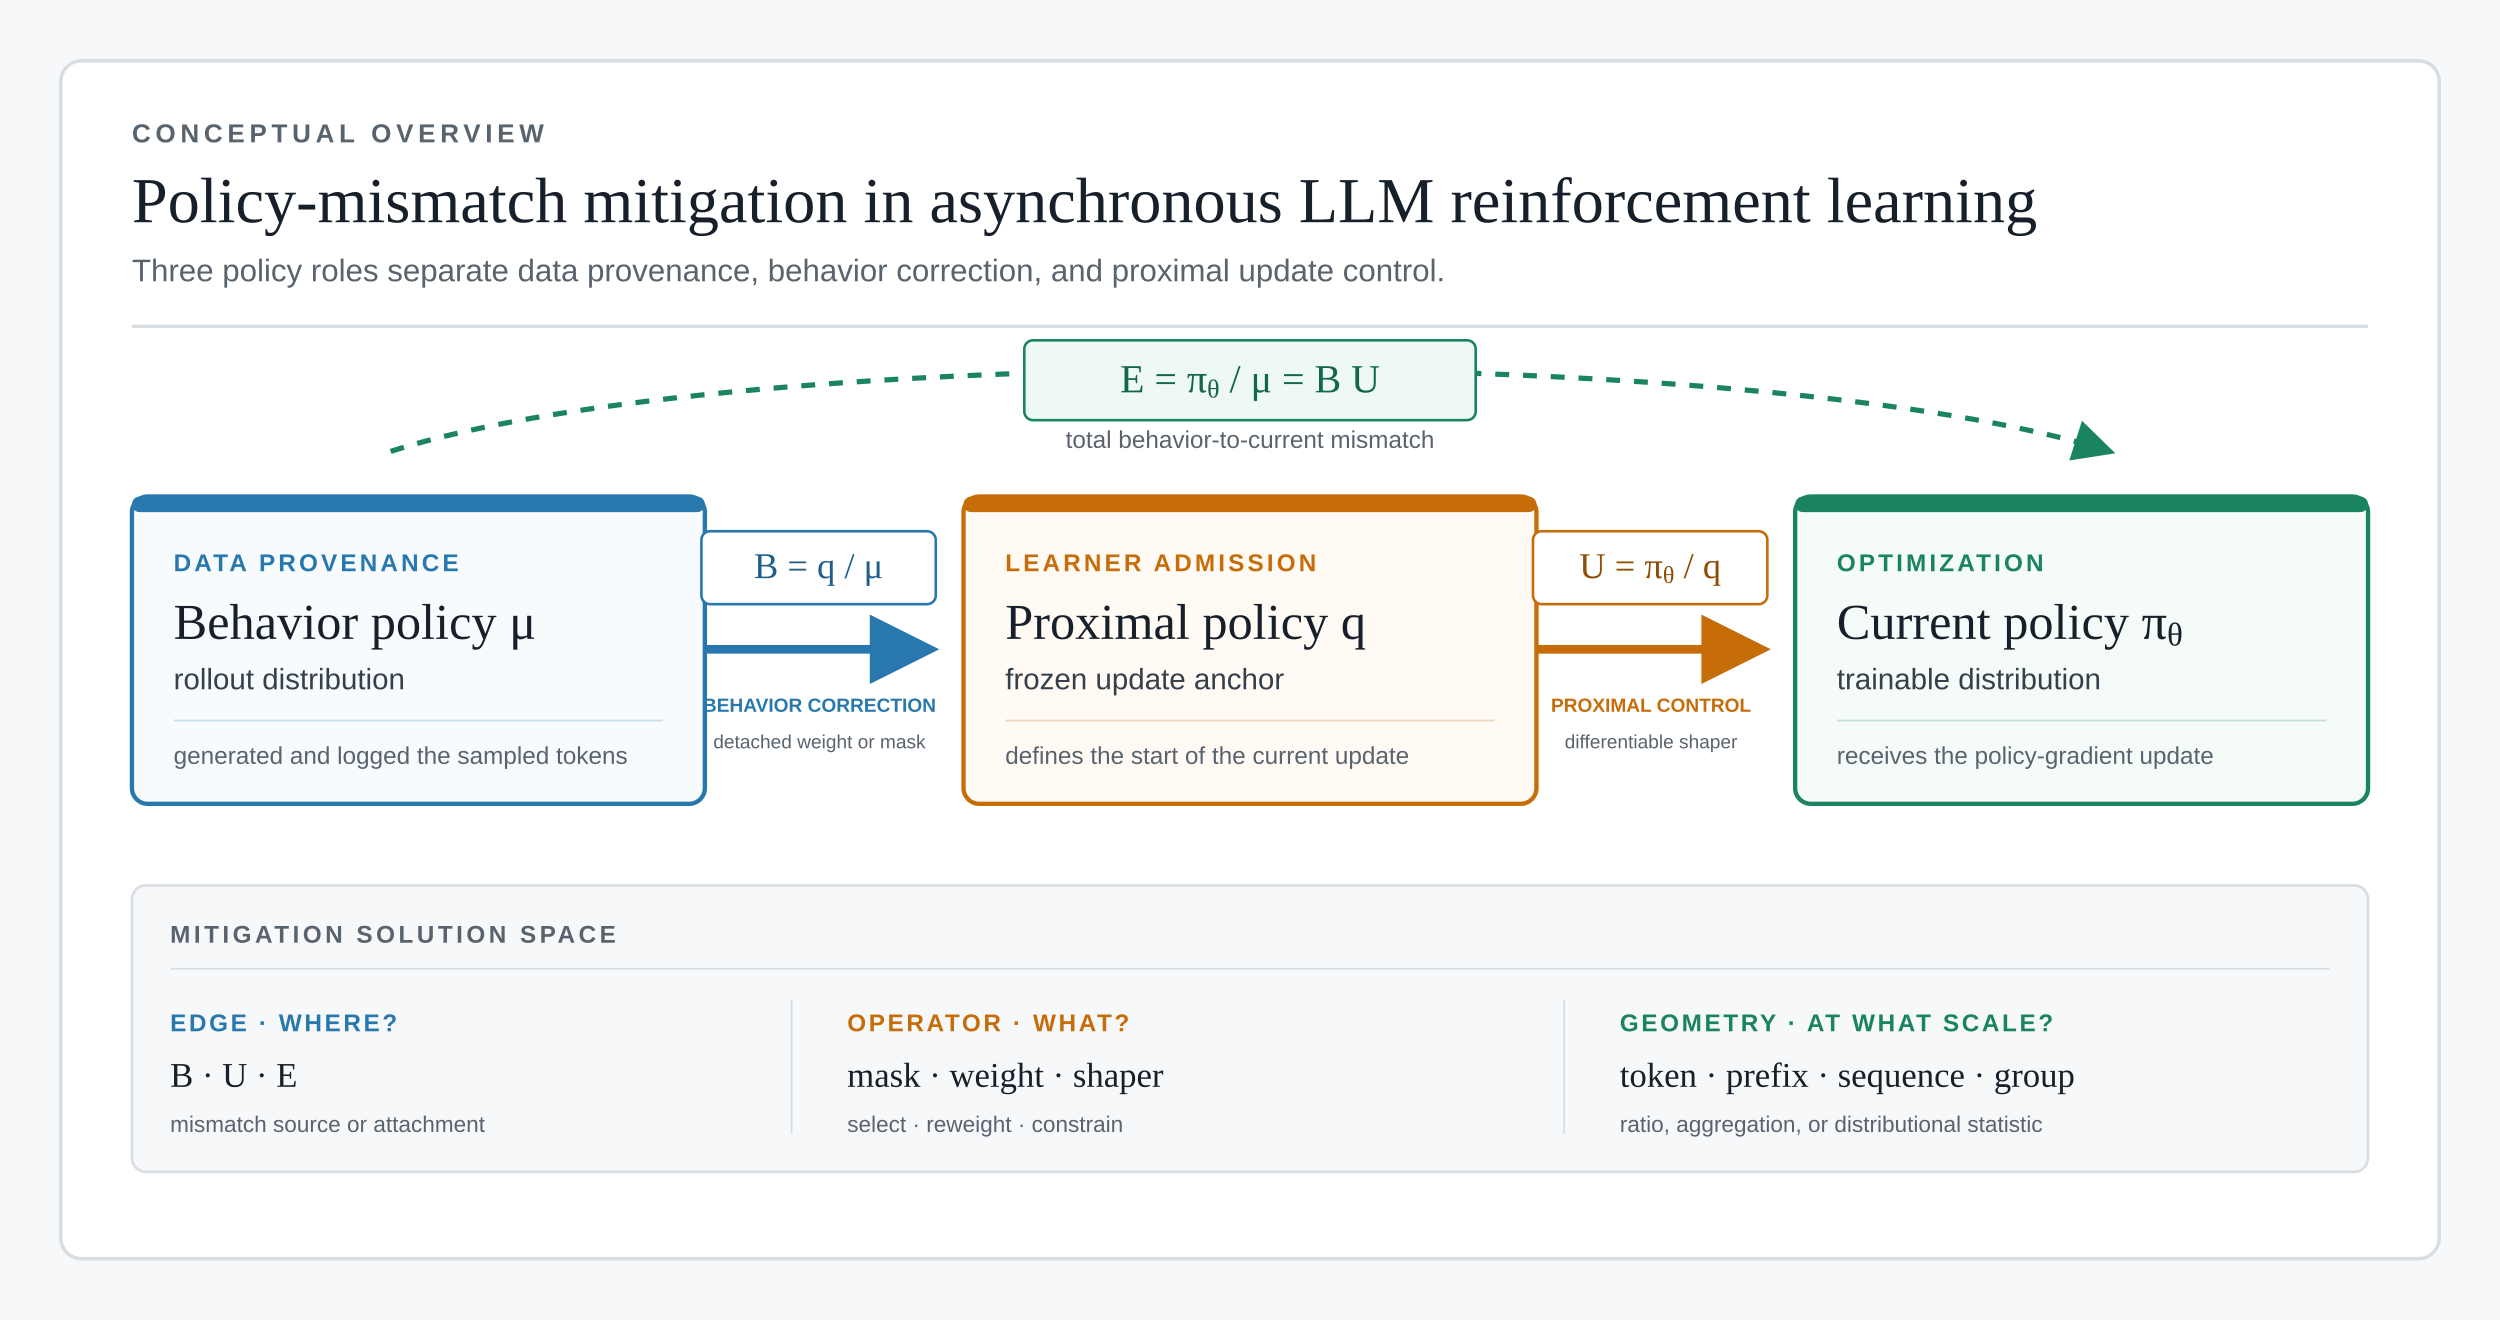
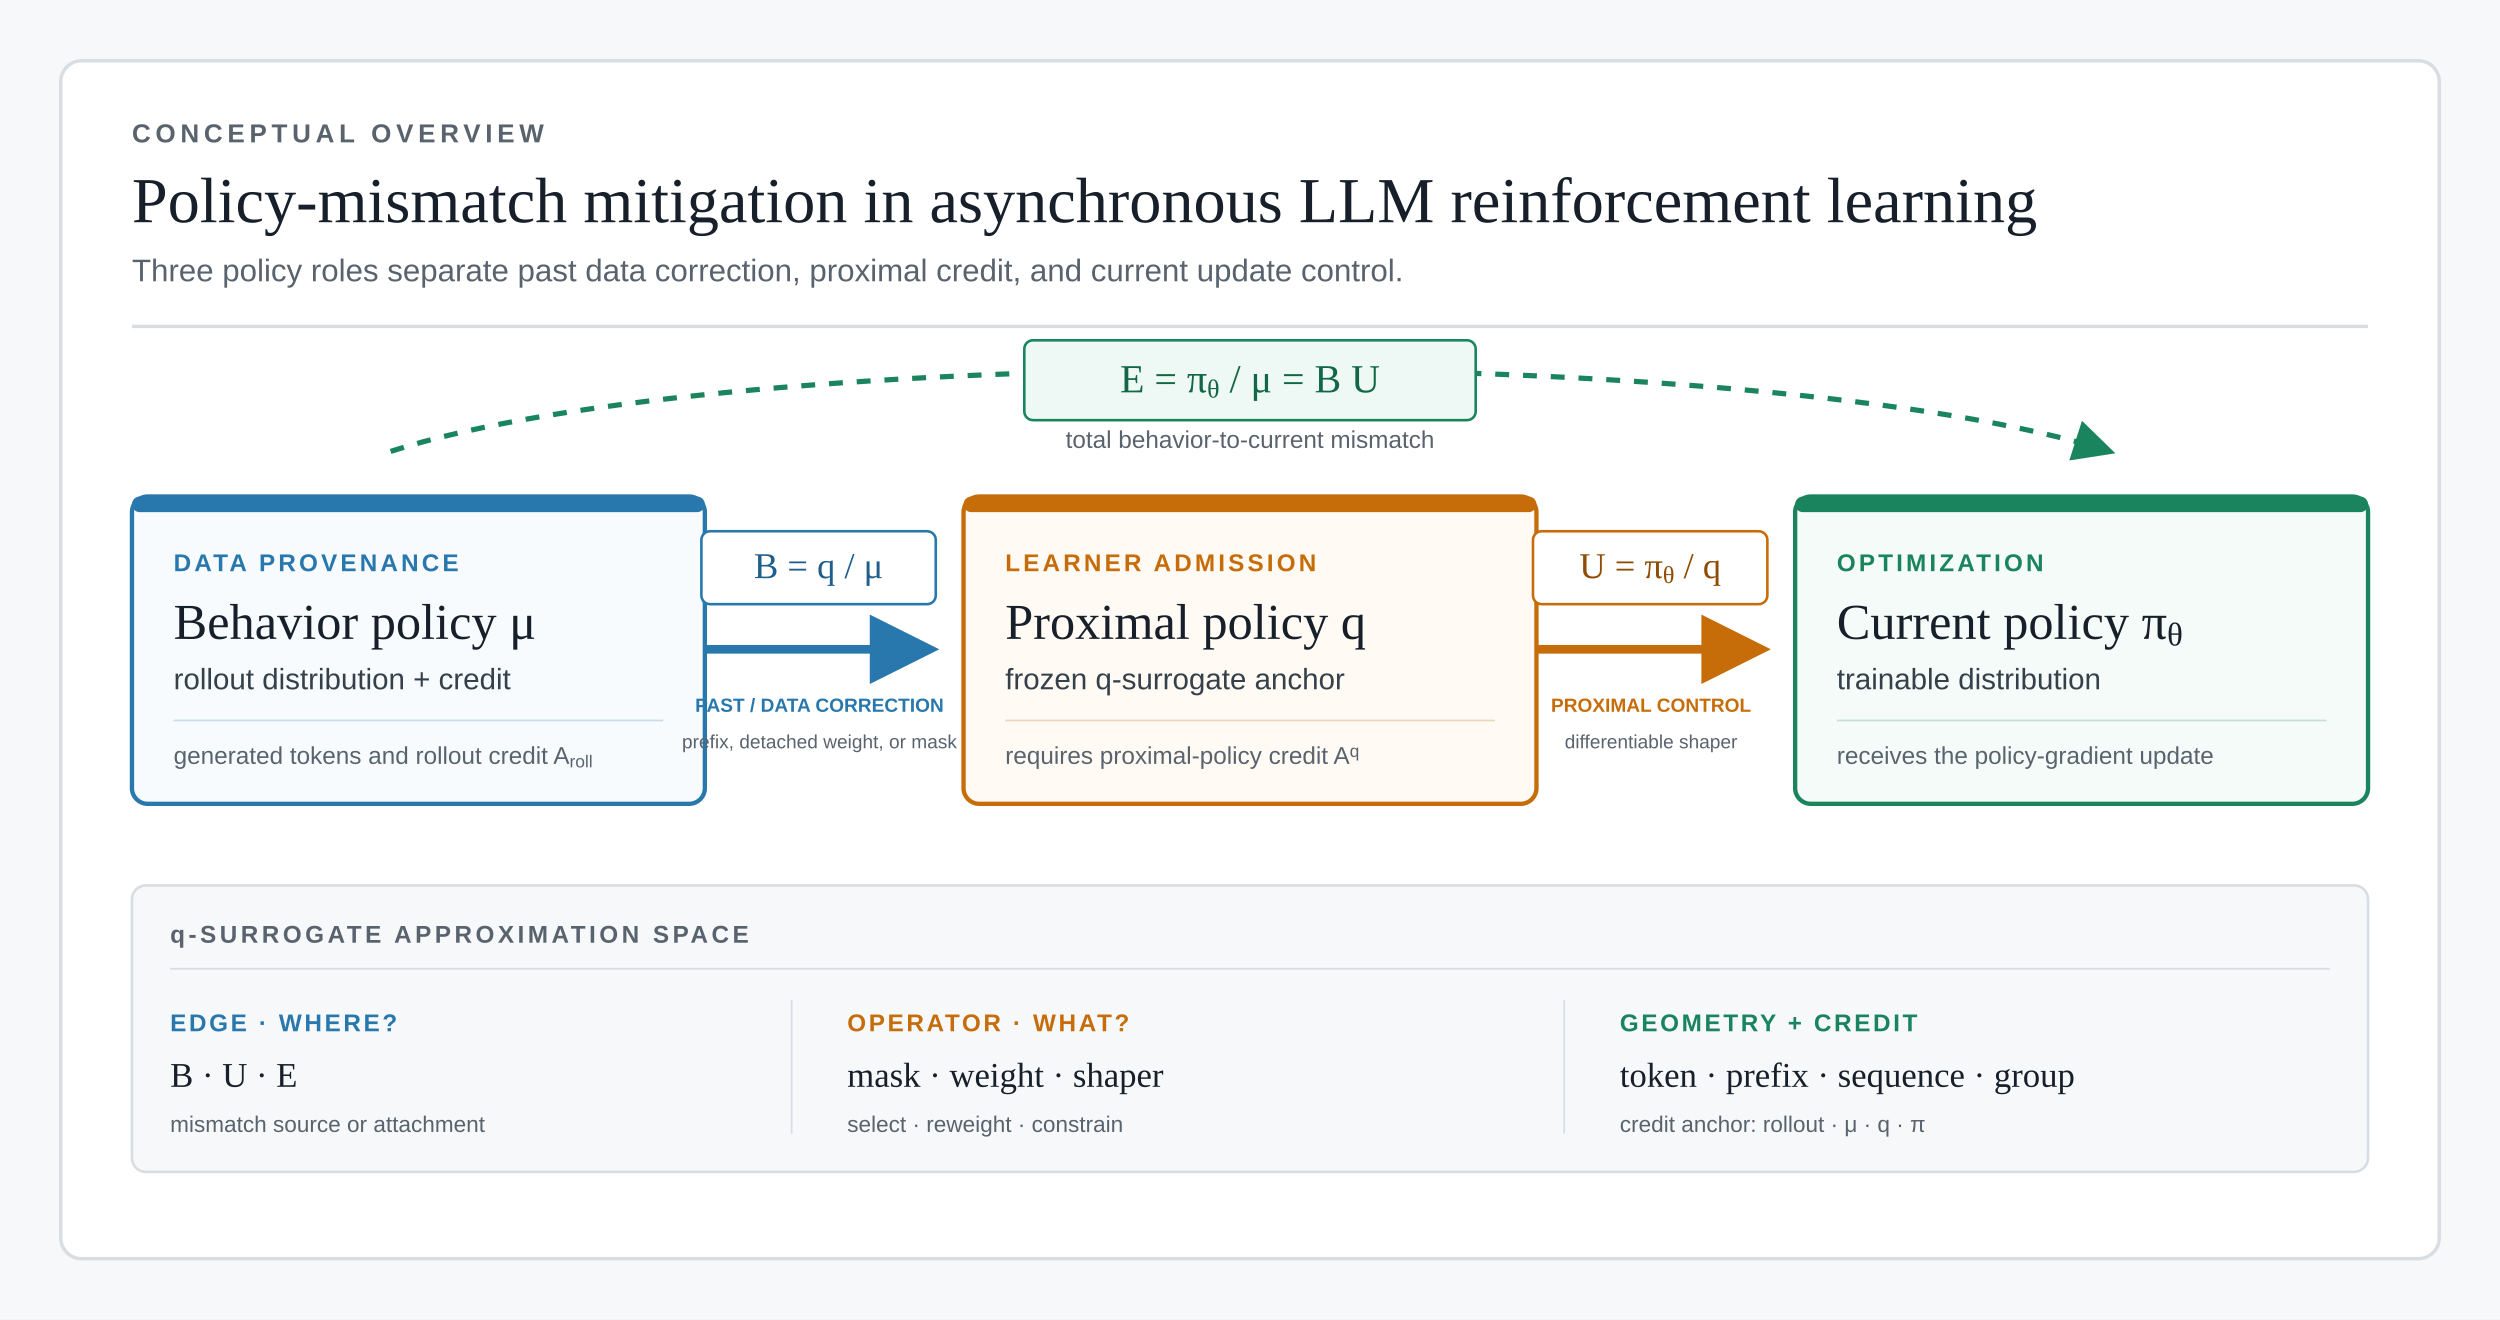
<svg xmlns="http://www.w3.org/2000/svg" viewBox="0 0 1440 760" role="img" aria-labelledby="intro-title intro-desc">
  <defs>
    <marker id="arrow-blue" viewBox="0 0 10 10" refX="8.5" refY="5" markerWidth="8" markerHeight="8" orient="auto">
      <path d="M0 0 L10 5 L0 10 z" fill="#2878ad" />
    </marker>
    <marker id="arrow-orange" viewBox="0 0 10 10" refX="8.5" refY="5" markerWidth="8" markerHeight="8" orient="auto">
      <path d="M0 0 L10 5 L0 10 z" fill="#c66d0a" />
    </marker>
    <marker id="arrow-green" viewBox="0 0 10 10" refX="8.5" refY="5" markerWidth="8" markerHeight="8" orient="auto">
      <path d="M0 0 L10 5 L0 10 z" fill="#19845d" />
    </marker>
  </defs>
  <rect width="1440" height="760" fill="#f6f8fa" />
  <rect x="35" y="35" width="1370" height="690" rx="12" fill="#ffffff" stroke="#d8dde2" stroke-width="2" />
  <g font-family="Arial, Helvetica, sans-serif">
    <text x="76" y="82" fill="#59636e" font-size="15" font-weight="700" letter-spacing="2.7">CONCEPTUAL OVERVIEW</text>
    <text x="76" y="128" fill="#17202a" font-family="Georgia, 'Times New Roman', serif" font-size="37">Policy-mismatch mitigation in asynchronous LLM reinforcement learning</text>
-     <text x="76" y="162" fill="#59636e" font-size="18">Three policy roles separate data provenance, behavior correction, and proximal update control.</text>
+     <text x="76" y="162" fill="#59636e" font-size="18">Three policy roles separate past data correction, proximal credit, and current update control.</text>
    <line x1="76" y1="188" x2="1364" y2="188" stroke="#d8dde2" stroke-width="2" />
  </g>
  <path d="M225 260 C420 197 1018 197 1215 260" fill="none" stroke="#19845d" stroke-width="3" stroke-dasharray="8 8" marker-end="url(#arrow-green)" />
  <g transform="translate(590 196)">
    <rect width="260" height="46" rx="5" fill="#eef8f4" stroke="#19845d" stroke-width="1.5" />
    <text x="130" y="30" text-anchor="middle" fill="#126746" font-family="Georgia, 'Times New Roman', serif" font-size="23">E = π<tspan baseline-shift="sub" font-size="15">θ</tspan> / μ = B U</text>
  </g>
  <text x="720" y="258" text-anchor="middle" fill="#59636e" font-family="Arial, Helvetica, sans-serif" font-size="14">total behavior-to-current mismatch</text>
  <g transform="translate(76 286)">
    <rect width="330" height="177" rx="9" fill="#f7fbfd" stroke="#2878ad" stroke-width="2.5" />
    <rect width="330" height="9" rx="4.5" fill="#2878ad" />
    <text x="24" y="43" fill="#2878ad" font-family="Arial, Helvetica, sans-serif" font-size="14" font-weight="700" letter-spacing="1.8">DATA PROVENANCE</text>
    <text x="24" y="82" fill="#17202a" font-family="Georgia, 'Times New Roman', serif" font-size="29">Behavior policy μ</text>
-     <text x="24" y="111" fill="#35404a" font-family="Arial, Helvetica, sans-serif" font-size="17">rollout distribution</text>
+     <text x="24" y="111" fill="#35404a" font-family="Arial, Helvetica, sans-serif" font-size="17">rollout distribution + credit</text>
    <line x1="24" y1="129" x2="306" y2="129" stroke="#c8ddea" />
-     <text x="24" y="154" fill="#59636e" font-family="Arial, Helvetica, sans-serif" font-size="14">generated and logged the sampled tokens</text>
+     <text x="24" y="154" fill="#59636e" font-family="Arial, Helvetica, sans-serif" font-size="14">generated tokens and rollout credit A<tspan baseline-shift="sub" font-size="10">roll</tspan>
+     </text>
  </g>
  <g transform="translate(555 286)">
    <rect width="330" height="177" rx="9" fill="#fffaf4" stroke="#c66d0a" stroke-width="2.5" />
    <rect width="330" height="9" rx="4.5" fill="#c66d0a" />
    <text x="24" y="43" fill="#c66d0a" font-family="Arial, Helvetica, sans-serif" font-size="14" font-weight="700" letter-spacing="1.8">LEARNER ADMISSION</text>
    <text x="24" y="82" fill="#17202a" font-family="Georgia, 'Times New Roman', serif" font-size="29">Proximal policy q</text>
-     <text x="24" y="111" fill="#35404a" font-family="Arial, Helvetica, sans-serif" font-size="17">frozen update anchor</text>
+     <text x="24" y="111" fill="#35404a" font-family="Arial, Helvetica, sans-serif" font-size="17">frozen q-surrogate anchor</text>
    <line x1="24" y1="129" x2="306" y2="129" stroke="#ecd6bc" />
-     <text x="24" y="154" fill="#59636e" font-family="Arial, Helvetica, sans-serif" font-size="14">defines the start of the current update</text>
+     <text x="24" y="154" fill="#59636e" font-family="Arial, Helvetica, sans-serif" font-size="14">requires proximal-policy credit A<tspan baseline-shift="super" font-size="10">q</tspan>
+     </text>
  </g>
  <g transform="translate(1034 286)">
    <rect width="330" height="177" rx="9" fill="#f5fbf8" stroke="#19845d" stroke-width="2.5" />
    <rect width="330" height="9" rx="4.5" fill="#19845d" />
    <text x="24" y="43" fill="#19845d" font-family="Arial, Helvetica, sans-serif" font-size="14" font-weight="700" letter-spacing="1.8">OPTIMIZATION</text>
    <text x="24" y="82" fill="#17202a" font-family="Georgia, 'Times New Roman', serif" font-size="29">Current policy π<tspan baseline-shift="sub" font-size="19">θ</tspan>
    </text>
    <text x="24" y="111" fill="#35404a" font-family="Arial, Helvetica, sans-serif" font-size="17">trainable distribution</text>
    <line x1="24" y1="129" x2="306" y2="129" stroke="#c5dfd5" />
    <text x="24" y="154" fill="#59636e" font-family="Arial, Helvetica, sans-serif" font-size="14">receives the policy-gradient update</text>
  </g>
  <line x1="406" y1="374" x2="535" y2="374" stroke="#2878ad" stroke-width="5" marker-end="url(#arrow-blue)" />
  <g transform="translate(404 306)">
    <rect width="135" height="42" rx="5" fill="#ffffff" stroke="#2878ad" stroke-width="1.5" />
    <text x="67.5" y="27" text-anchor="middle" fill="#205f8b" font-family="Georgia, 'Times New Roman', serif" font-size="21">B = q / μ</text>
  </g>
-   <text x="472" y="410" text-anchor="middle" fill="#2878ad" font-family="Arial, Helvetica, sans-serif" font-size="11" font-weight="700">BEHAVIOR CORRECTION</text>
-   <text x="472" y="431" text-anchor="middle" fill="#59636e" font-family="Arial, Helvetica, sans-serif" font-size="11">detached weight or mask</text>
+   <text x="472" y="410" text-anchor="middle" fill="#2878ad" font-family="Arial, Helvetica, sans-serif" font-size="11" font-weight="700">PAST / DATA CORRECTION</text>
+   <text x="472" y="431" text-anchor="middle" fill="#59636e" font-family="Arial, Helvetica, sans-serif" font-size="11">prefix, detached weight, or mask</text>
  <line x1="885" y1="374" x2="1014" y2="374" stroke="#c66d0a" stroke-width="5" marker-end="url(#arrow-orange)" />
  <g transform="translate(883 306)">
    <rect width="135" height="42" rx="5" fill="#ffffff" stroke="#c66d0a" stroke-width="1.5" />
    <text x="67.5" y="27" text-anchor="middle" fill="#8f4c05" font-family="Georgia, 'Times New Roman', serif" font-size="21">U = π<tspan baseline-shift="sub" font-size="14">θ</tspan> / q</text>
  </g>
  <text x="951" y="410" text-anchor="middle" fill="#c66d0a" font-family="Arial, Helvetica, sans-serif" font-size="11" font-weight="700">PROXIMAL CONTROL</text>
  <text x="951" y="431" text-anchor="middle" fill="#59636e" font-family="Arial, Helvetica, sans-serif" font-size="11">differentiable shaper</text>
  <g transform="translate(76 510)">
    <rect width="1288" height="165" rx="8" fill="#f6f8fa" stroke="#d8dde2" stroke-width="1.5" />
-     <text x="22" y="33" fill="#59636e" font-family="Arial, Helvetica, sans-serif" font-size="14" font-weight="700" letter-spacing="2">MITIGATION SOLUTION SPACE</text>
+     <text x="22" y="33" fill="#59636e" font-family="Arial, Helvetica, sans-serif" font-size="14" font-weight="700" letter-spacing="2">q-SURROGATE APPROXIMATION SPACE</text>
    <line x1="22" y1="48" x2="1266" y2="48" stroke="#d8dde2" />
    <g transform="translate(22 66)">
      <text x="0" y="18" fill="#2878ad" font-family="Arial, Helvetica, sans-serif" font-size="14" font-weight="700" letter-spacing="1.5">EDGE · WHERE?</text>
      <text x="0" y="50" fill="#17202a" font-family="Georgia, 'Times New Roman', serif" font-size="20">B · U · E</text>
      <text x="0" y="76" fill="#59636e" font-family="Arial, Helvetica, sans-serif" font-size="13">mismatch source or attachment</text>
    </g>
    <line x1="380" y1="66" x2="380" y2="143" stroke="#d8dde2" />
    <g transform="translate(412 66)">
      <text x="0" y="18" fill="#c66d0a" font-family="Arial, Helvetica, sans-serif" font-size="14" font-weight="700" letter-spacing="1.5">OPERATOR · WHAT?</text>
      <text x="0" y="50" fill="#17202a" font-family="Georgia, 'Times New Roman', serif" font-size="20">mask · weight · shaper</text>
      <text x="0" y="76" fill="#59636e" font-family="Arial, Helvetica, sans-serif" font-size="13">select · reweight · constrain</text>
    </g>
    <line x1="825" y1="66" x2="825" y2="143" stroke="#d8dde2" />
    <g transform="translate(857 66)">
-       <text x="0" y="18" fill="#19845d" font-family="Arial, Helvetica, sans-serif" font-size="14" font-weight="700" letter-spacing="1.5">GEOMETRY · AT WHAT SCALE?</text>
+       <text x="0" y="18" fill="#19845d" font-family="Arial, Helvetica, sans-serif" font-size="14" font-weight="700" letter-spacing="1.5">GEOMETRY + CREDIT</text>
      <text x="0" y="50" fill="#17202a" font-family="Georgia, 'Times New Roman', serif" font-size="20">token · prefix · sequence · group</text>
-       <text x="0" y="76" fill="#59636e" font-family="Arial, Helvetica, sans-serif" font-size="13">ratio, aggregation, or distributional statistic</text>
+       <text x="0" y="76" fill="#59636e" font-family="Arial, Helvetica, sans-serif" font-size="13">credit anchor: rollout · μ · q · π</text>
    </g>
  </g>
</svg>
